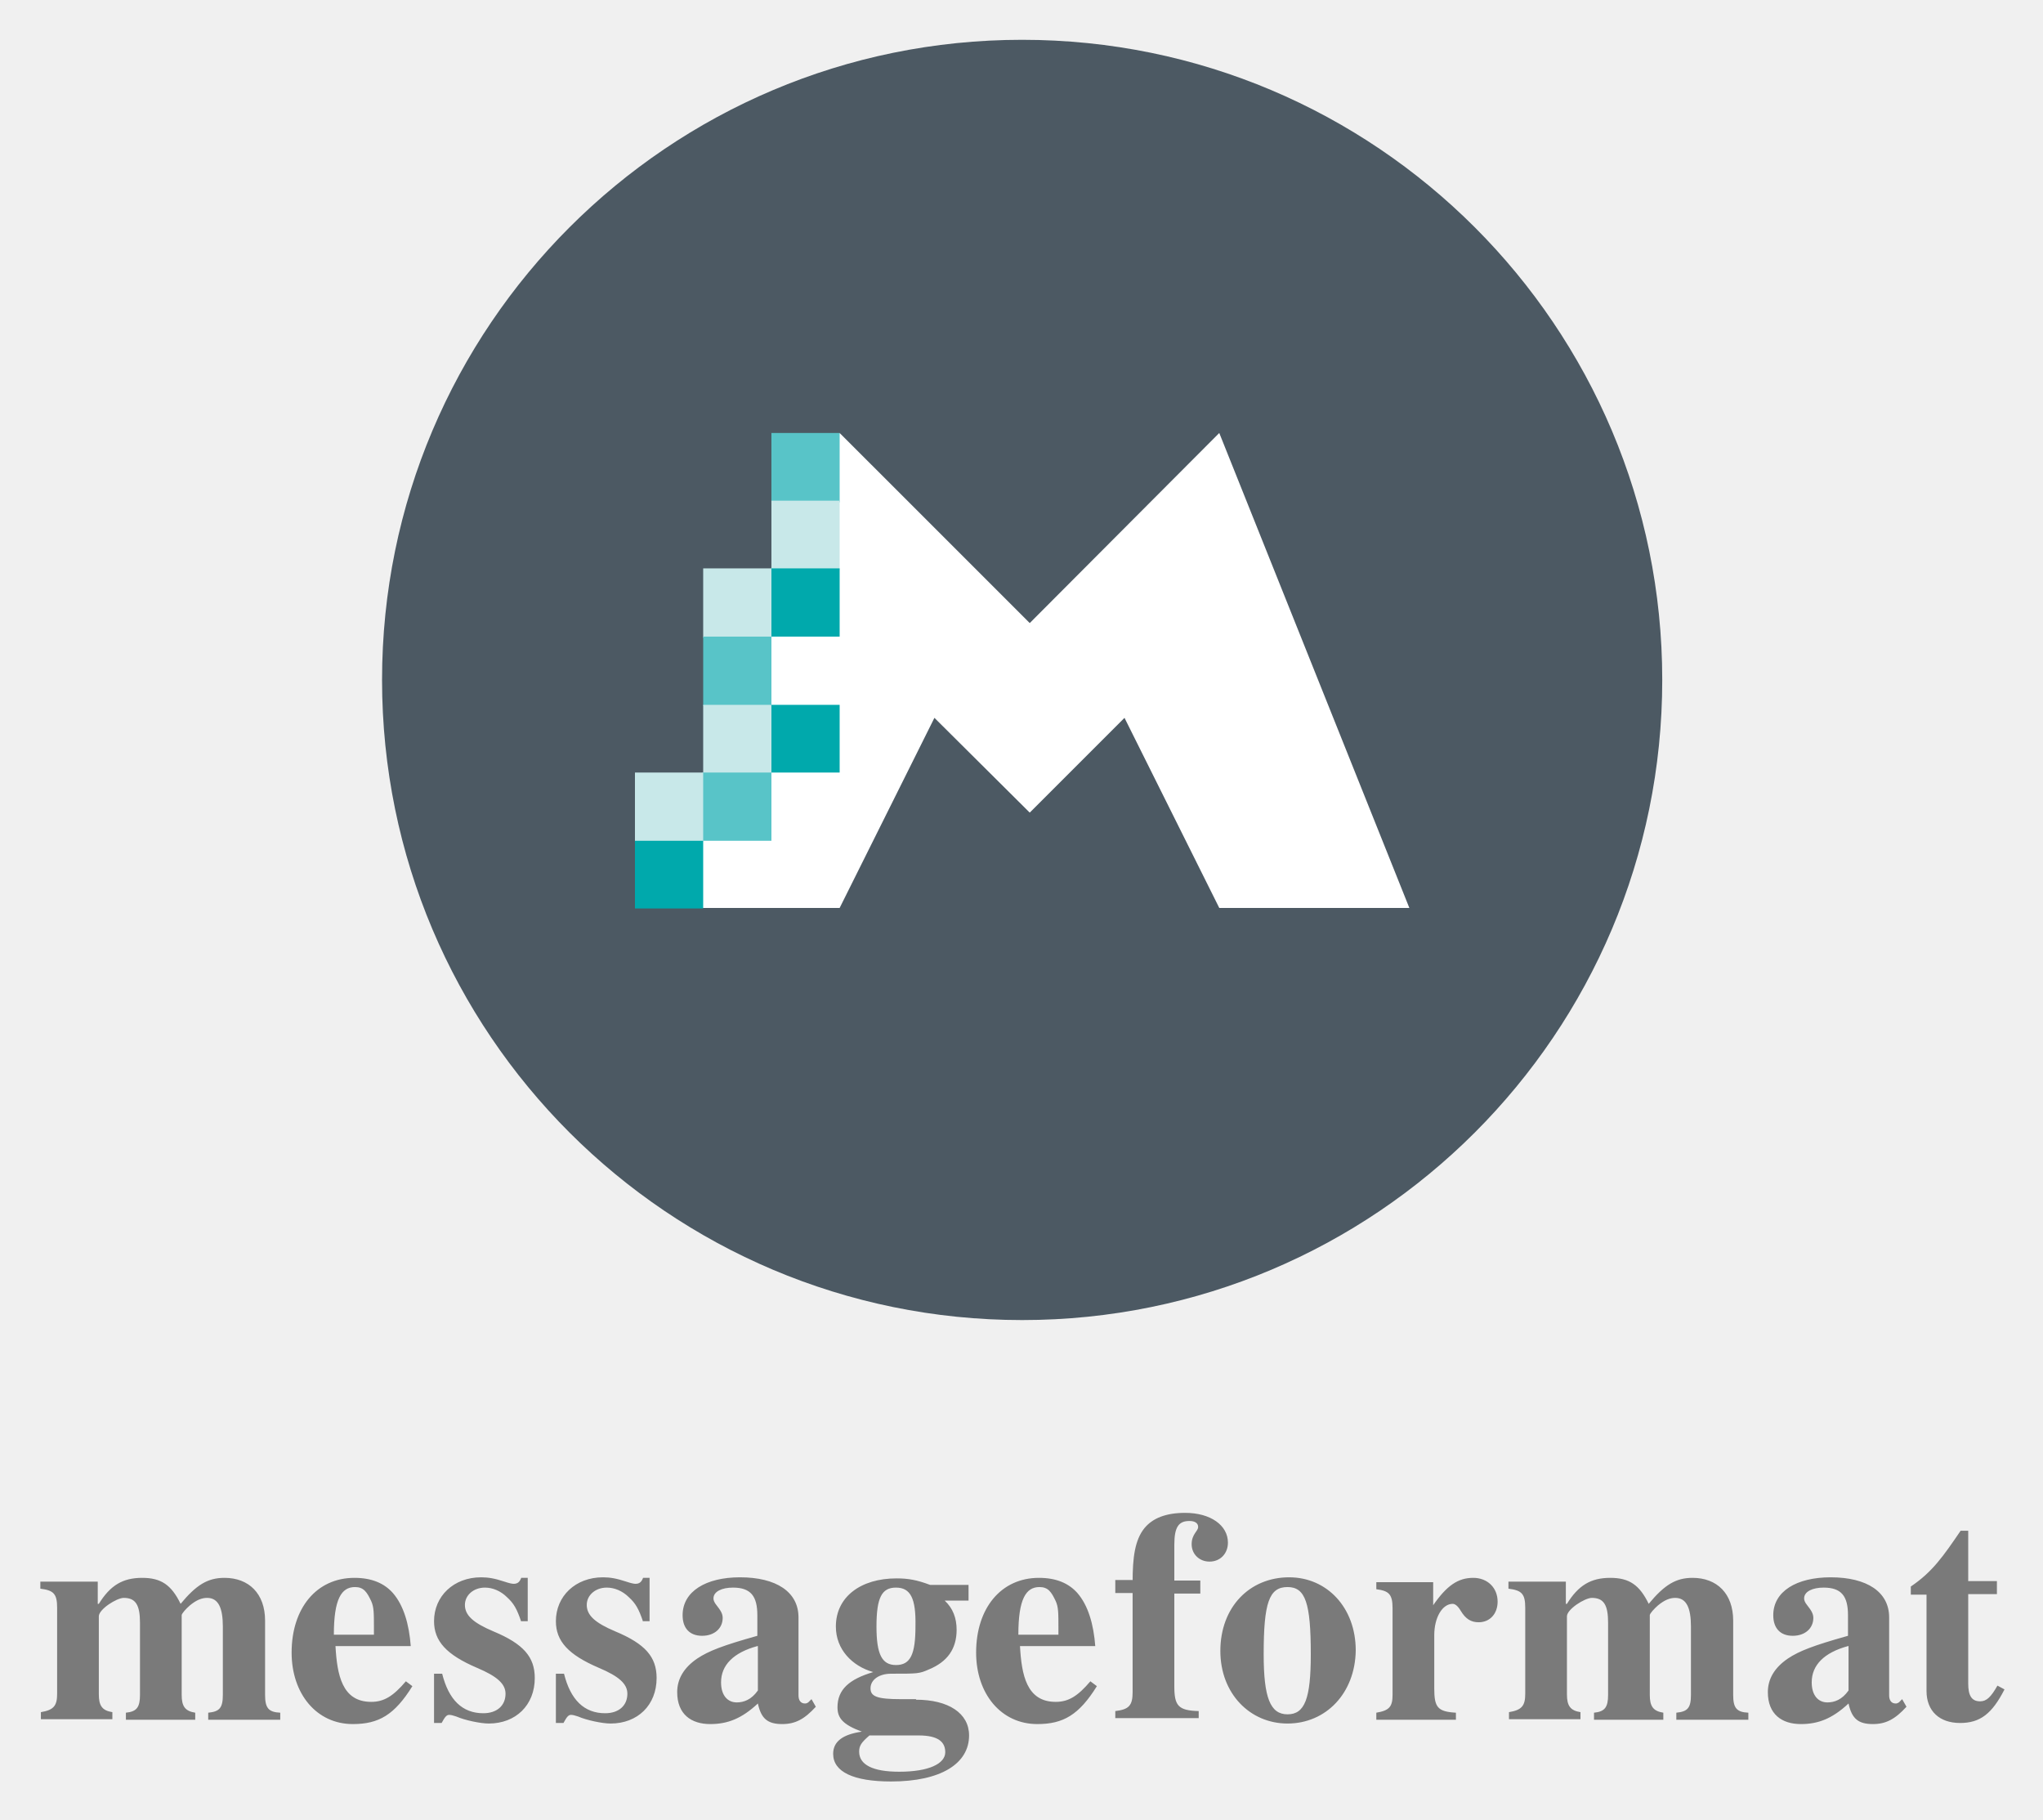
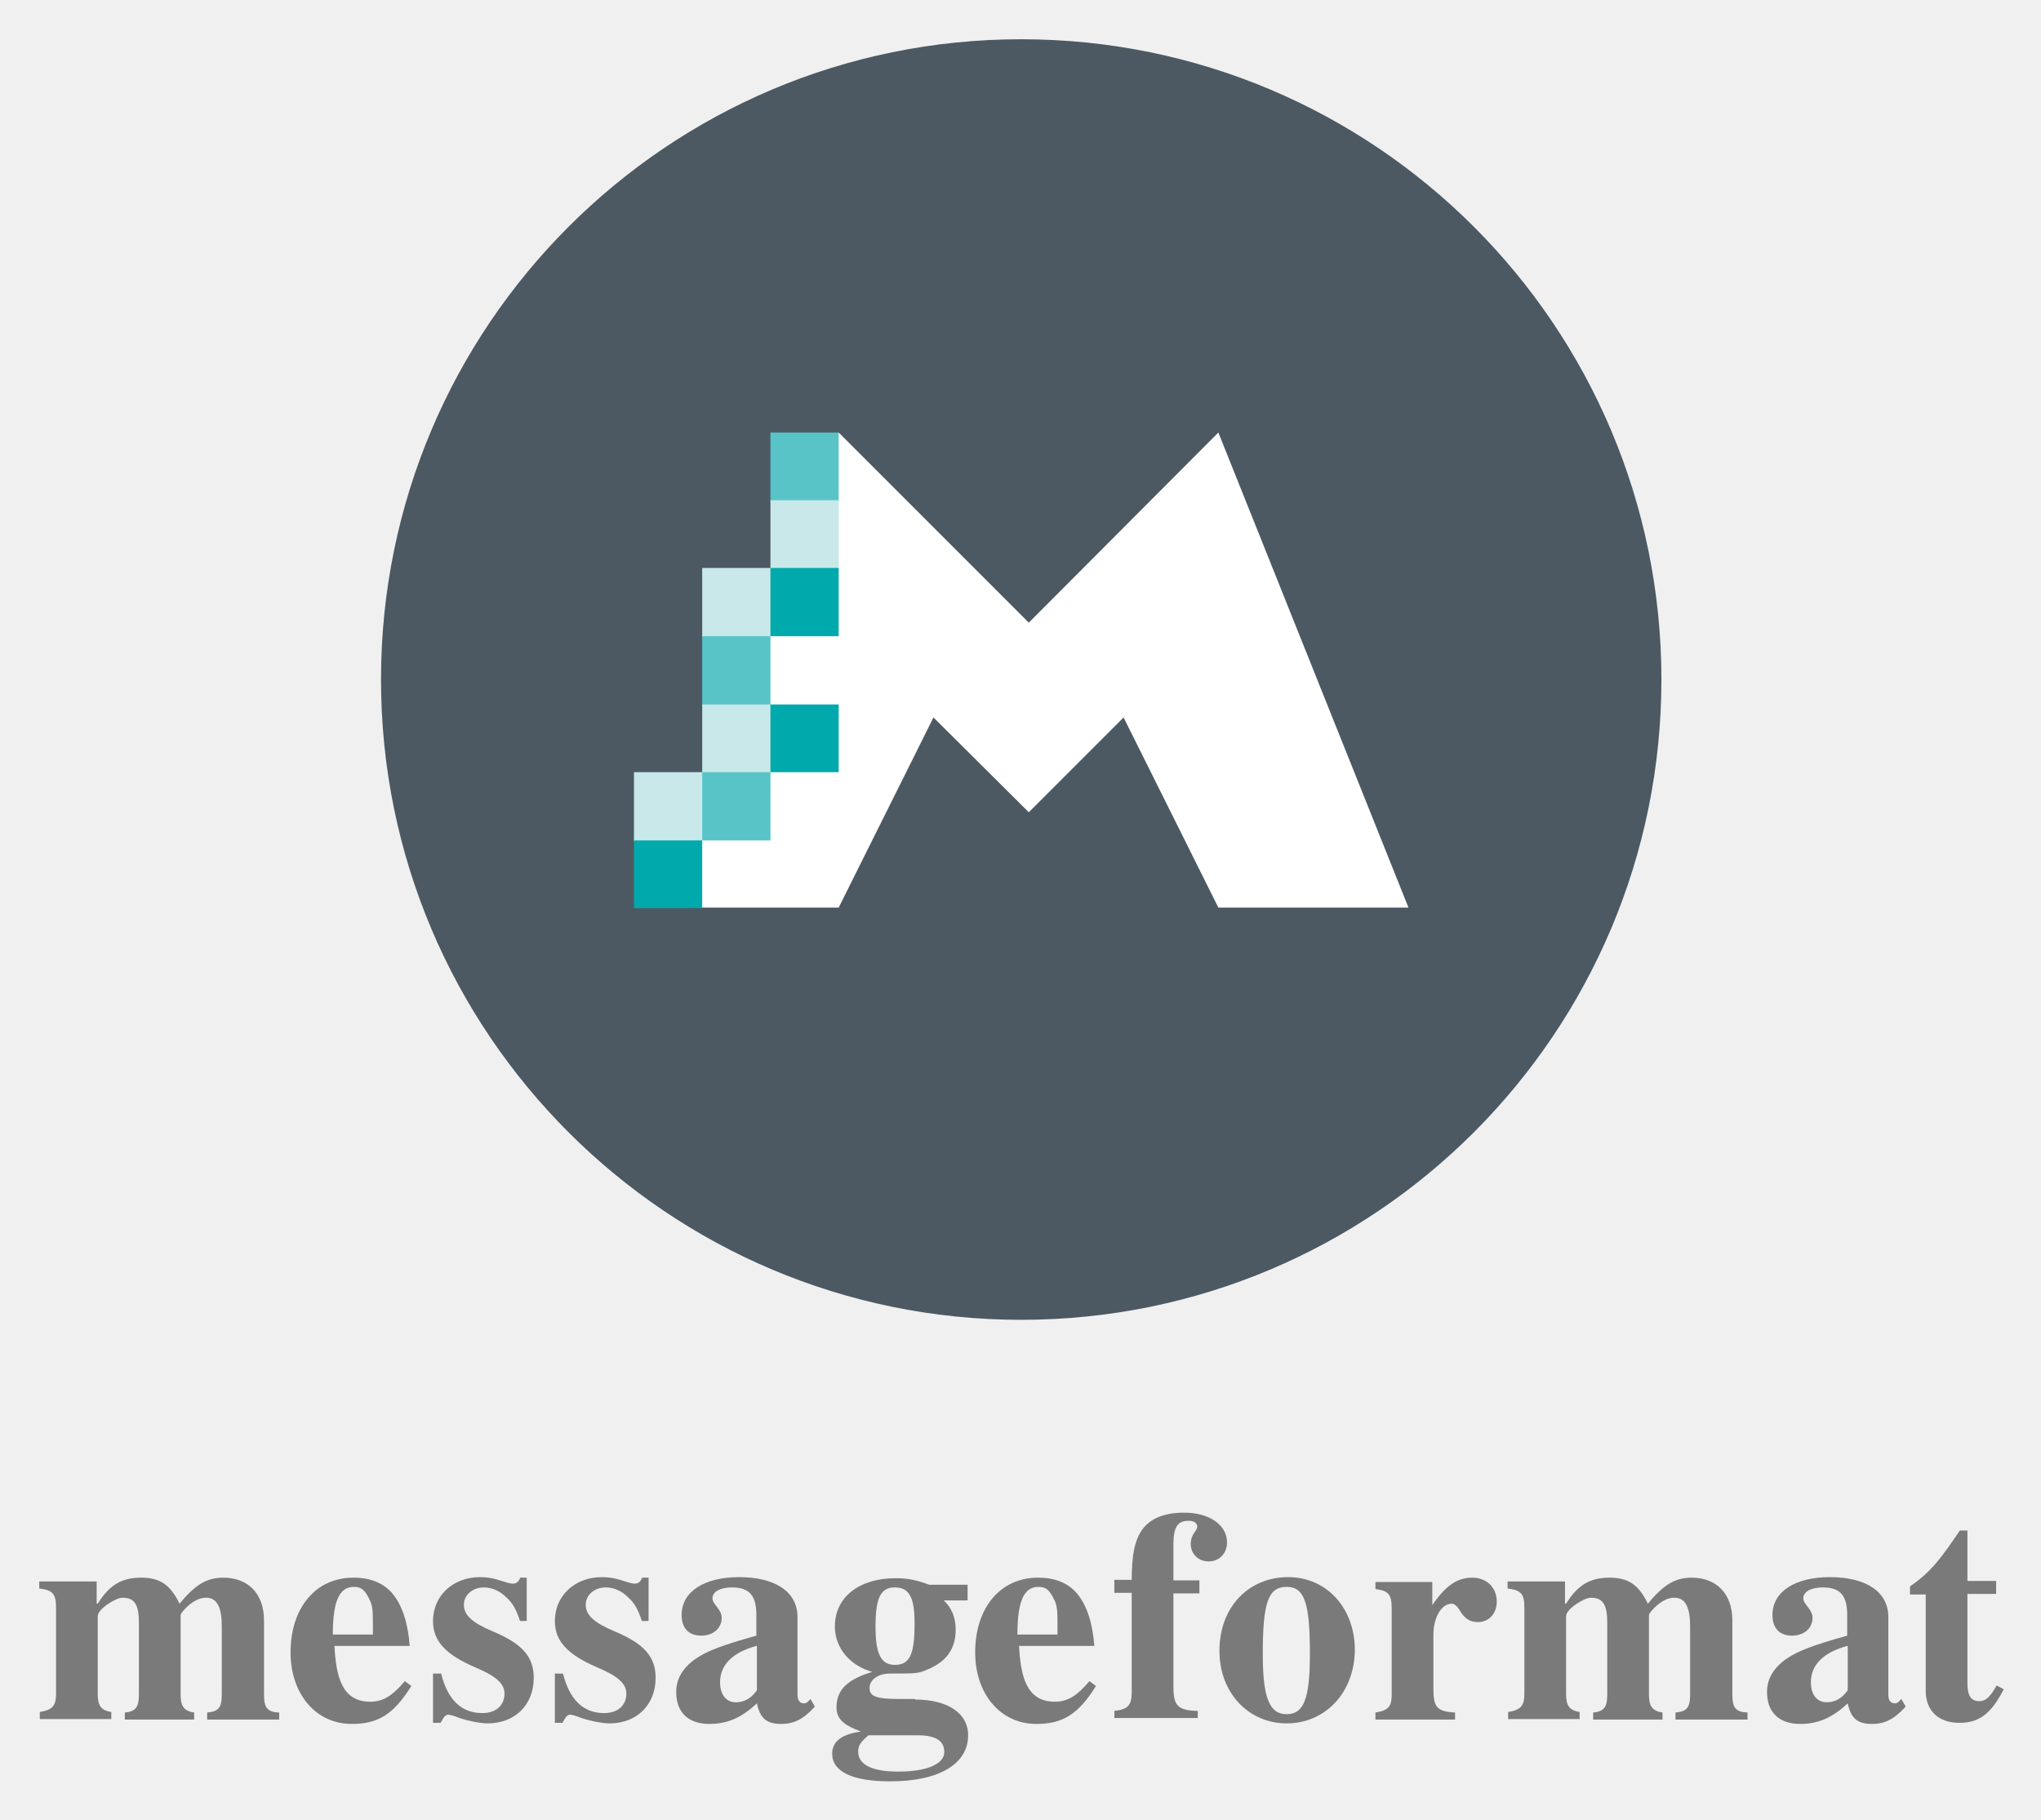
- <svg xmlns="http://www.w3.org/2000/svg" role="img" viewBox="111.25 127.25 377.26 336.01">
-   <style>.st0{fill:#7A7A7A;} .st1{fill:#4C5963;} .st2{fill:#FFFFFF;} .st3{fill:#00A9AC;} .st4{fill:#58C4C8;} .st5{fill:#C8E8E9;}</style>
-   <style>.st3{fill:#00a9ac}.st4{fill:#58c4c8}.st5{fill:#c8e8e9}</style>
-   <style>.st3{fill:#00a9ac}.st4{fill:#58c4c8}.st5{fill:#c8e8e9}</style>
-   <style>.st3{fill:#00a9ac}.st4{fill:#58c4c8}.st5{fill:#c8e8e9}</style>
-   <style>.st3{fill:#00a9ac}.st4{fill:#58c4c8}.st5{fill:#c8e8e9}</style>
-   <style>.st3{fill:#00a9ac}.st4{fill:#58c4c8}.st5{fill:#c8e8e9}</style>
-   <style>.st3{fill:#00a9ac}.st4{fill:#58c4c8}.st5{fill:#c8e8e9}</style>
-   <style>.st3{fill:#00a9ac}.st4{fill:#58c4c8}.st5{fill:#c8e8e9}</style>
-   <style>.st3{fill:#00a9ac}.st4{fill:#58c4c8}.st5{fill:#c8e8e9}</style>
-   <style>.st3{fill:#00a9ac}.st4{fill:#58c4c8}.st5{fill:#c8e8e9}</style>
-   <style>.st3{fill:#00a9ac}.st4{fill:#58c4c8}.st5{fill:#c8e8e9}</style>
-   <g>
-     <path fill="#7a7a7a" d="M149.7 444.8v-1.3c2.1-.2 2.7-.9 2.7-3.3v-12.6c0-3.4-.8-5.3-2.9-5.3-1 0-2 .4-3.2 1.4-.7.6-1.5 1.5-1.5 1.8v14.7c0 2.1.6 3 2.5 3.3v1.3h-12.8v-1.3c2-.2 2.6-1 2.6-3.3v-13.3c0-3.3-.8-4.6-3-4.6-1.3 0-4.6 2.1-4.6 3.4v14.4c0 2.1.6 3 2.5 3.3v1.3h-13.2v-1.3c2.4-.4 3-1.2 3-3.4v-15.9c0-2.6-.7-3.2-3.1-3.5v-1.3h10.6v4.1h.2c2.1-3.4 4.4-4.8 8-4.8 3.5 0 5.4 1.3 7.1 4.8 2.9-3.5 5-4.8 8.1-4.8 4.5 0 7.5 2.9 7.5 7.9v13.7c0 2.4.6 3.2 2.8 3.3v1.3H149.7zM187.4 438.6c-3.3 5.3-6.2 7-11 7-6.7 0-11.3-5.6-11.3-13.2 0-8.2 4.6-13.8 11.6-13.8 3.2 0 5.5 1 7.1 2.8 2 2.3 3 5.8 3.3 9.8h-13.9c.3 5.3 1.2 10.3 6.6 10.3 2.4 0 4.1-1.1 6.4-3.8L187.4 438.6zM180.3 428c0-2.9 0-4-.5-5.1-.8-1.7-1.4-2.6-3-2.6-2.5 0-3.9 2.2-3.9 8.8h7.4V428zM207.5 426.7c-.8-2.4-1.4-3.4-2.6-4.5-1.2-1.2-2.7-1.8-4.1-1.8-2.1 0-3.7 1.4-3.7 3.2 0 1.9 1.5 3.3 5.3 4.9 5.5 2.3 7.6 4.7 7.6 8.6 0 5-3.5 8.4-8.5 8.4-1.5 0-4.4-.6-6-1.3-.6-.2-1-.3-1.3-.3-.5 0-.8.4-1.4 1.5h-1.4v-9.1h1.5c1.2 4.8 3.7 7.3 7.6 7.3 2.5 0 4.1-1.4 4.1-3.6 0-1.8-1.5-3.2-5.3-4.8-5.6-2.4-7.9-4.9-7.9-8.6 0-4.6 3.6-8.1 8.7-8.1 1.3 0 2.5.2 4.3.8.9.3 1.4.4 1.7.4.7 0 1.1-.3 1.4-1.1h1.2v8H207.5zM230 426.7c-.8-2.4-1.4-3.4-2.6-4.5-1.2-1.2-2.7-1.8-4.1-1.8-2.1 0-3.7 1.4-3.7 3.2 0 1.9 1.5 3.3 5.3 4.9 5.5 2.3 7.6 4.7 7.6 8.6 0 5-3.5 8.4-8.5 8.4-1.5 0-4.4-.6-6-1.3-.6-.2-1-.3-1.3-.3-.5 0-.8.4-1.4 1.5h-1.4v-9.1h1.5c1.2 4.8 3.7 7.3 7.6 7.3 2.5 0 4.1-1.4 4.1-3.6 0-1.8-1.5-3.2-5.3-4.8-5.6-2.4-7.9-4.9-7.9-8.6 0-4.6 3.6-8.1 8.7-8.1 1.3 0 2.5.2 4.3.8.9.3 1.4.4 1.7.4.7 0 1.1-.3 1.4-1.1h1.2v8H230zM261.9 442.4c-2.1 2.3-3.8 3.2-6.2 3.2-2.7 0-3.9-1-4.5-3.8-3 2.8-5.6 3.8-8.8 3.8-3.5 0-6.1-1.8-6.1-5.9 0-2.4 1.2-4.5 3.7-6.2 2.1-1.4 4.7-2.4 11.1-4.2v-3.8c0-3.5-1.2-5.1-4.5-5.1-2 0-3.6.7-3.6 2 0 .3.1.7.6 1.3.7.9 1.1 1.5 1.1 2.3 0 1.9-1.5 3.3-3.8 3.3-2.3 0-3.6-1.4-3.6-3.8 0-4.4 4.3-7 10.6-7 6.7 0 10.8 2.7 10.8 7.4v14.4c0 .9.4 1.5 1.2 1.5.3 0 .4-.1.6-.2l.6-.6L261.9 442.4zM251.1 431.2c-4.4 1.2-6.7 3.5-6.7 6.7 0 2.4 1.2 3.7 2.9 3.7 1.3 0 2.7-.5 3.9-2.2V431.2zM280.4 441.1c6 0 9.8 2.5 9.8 6.6 0 5.2-5.2 8.5-14.4 8.5-7 0-10.7-1.8-10.7-5.1 0-2.3 1.8-3.6 5.3-4.1-3.5-1.3-4.5-2.5-4.5-4.5 0-3.3 2.2-5.2 6.6-6.5-3.9-1.1-6.9-4.2-6.9-8.4 0-5.5 4.6-8.9 11.2-8.9 2.2 0 3.8.3 6.2 1.2h7.1v2.9h-4.4c1.5 1.4 2.2 3.2 2.2 5.4 0 3.5-1.7 5.9-5.1 7.3-1.8.8-2 .8-7 .8-2.2 0-3.8 1.1-3.8 2.7 0 1.5 1.2 2 5.6 2H280.4zM271.8 447.7c-1.5 1.3-1.9 1.9-1.9 3 0 2.4 2.5 3.7 7.4 3.7 5.5 0 8.5-1.5 8.5-3.6 0-1.9-1.3-3.1-4.9-3.1H271.8zM276.7 420.4c-2.6 0-3.6 1.8-3.6 7.2 0 5.1 1 7.1 3.6 7.1 2.7 0 3.6-2 3.6-7.2C280.4 422.4 279.4 420.4 276.7 420.4zM313.8 438.6c-3.3 5.3-6.2 7-11 7-6.7 0-11.3-5.6-11.3-13.2 0-8.2 4.6-13.8 11.6-13.8 3.2 0 5.5 1 7.1 2.8 2 2.3 3 5.8 3.3 9.8h-13.9c.3 5.3 1.2 10.3 6.6 10.3 2.4 0 4.1-1.1 6.4-3.8L313.8 438.6zM306.7 428c0-2.9 0-4-.5-5.1-.8-1.7-1.4-2.6-3-2.6-2.5 0-3.9 2.2-3.9 8.8h7.4V428zM320.4 419.3c0-4.4.4-7.7 2.2-9.9 1.5-1.8 3.9-2.8 7.5-2.8 4.7 0 7.9 2.3 7.9 5.5 0 2-1.4 3.5-3.4 3.5-1.9 0-3.3-1.4-3.3-3.2 0-1.9 1.2-2.4 1.2-3.2 0-.7-.6-1.1-1.6-1.1-2 0-2.8 1.1-2.8 4.4v6.6h4.8v2.4h-4.8v17.1c0 3.6.7 4.5 4.5 4.6v1.3h-15.4v-1.3c2.5-.3 3.2-1 3.2-3.5v-18.3h-3.2v-2.4H320.4zM349 445.5c-6.9 0-12.4-5.5-12.4-13.4 0-8.1 5.4-13.6 12.7-13.6 7 0 12.3 5.6 12.3 13.5C361.5 439.9 356.1 445.5 349 445.5zM349 420.3c-3.4 0-4.4 2.9-4.4 12.4 0 8 1.2 11.1 4.4 11.1 3.2 0 4.3-2.9 4.3-11.1C353.3 423.2 352.3 420.3 349 420.3zM375.8 423.8c2.6-3.8 4.7-5.2 7.5-5.2 2.6 0 4.5 1.8 4.5 4.4 0 2.2-1.4 3.8-3.5 3.8-1.4 0-2.4-.6-3.3-2.1-.6-1-1.1-1.3-1.5-1.3-1.9 0-3.4 2.5-3.4 5.8v9.8c0 3.5.6 4.3 4 4.5v1.3h-14.7v-1.3c2.4-.4 3-1.1 3-3.3v-16c0-2.6-.7-3.2-3-3.5v-1.3h10.5V423.8zM420.8 444.8v-1.3c2.1-.2 2.7-.9 2.7-3.3v-12.6c0-3.4-.8-5.3-2.9-5.3-1 0-2 .4-3.2 1.4-.7.6-1.5 1.5-1.5 1.8v14.7c0 2.1.6 3 2.5 3.3v1.3h-12.8v-1.3c2-.2 2.6-1 2.6-3.3v-13.3c0-3.3-.8-4.6-3-4.6-1.3 0-4.6 2.1-4.6 3.4v14.4c0 2.1.6 3 2.5 3.3v1.3h-13.2v-1.3c2.4-.4 3-1.2 3-3.4v-15.9c0-2.6-.7-3.2-3.1-3.5v-1.3h10.6v4.1h.2c2.1-3.4 4.4-4.8 8-4.8 3.5 0 5.4 1.3 7.1 4.8 2.9-3.5 5-4.8 8.1-4.8 4.5 0 7.5 2.9 7.5 7.9v13.7c0 2.4.6 3.2 2.8 3.3v1.3H420.8zM463.3 442.4c-2.1 2.3-3.8 3.2-6.2 3.2-2.7 0-3.9-1-4.5-3.8-3 2.8-5.6 3.8-8.8 3.8-3.5 0-6.1-1.8-6.1-5.9 0-2.4 1.2-4.5 3.7-6.2 2.1-1.4 4.7-2.4 11.1-4.2v-3.8c0-3.5-1.2-5.1-4.5-5.1-2 0-3.6.7-3.6 2 0 .3.1.7.6 1.3.7.9 1.1 1.5 1.1 2.3 0 1.9-1.5 3.3-3.8 3.3-2.3 0-3.6-1.4-3.6-3.8 0-4.4 4.3-7 10.6-7 6.7 0 10.8 2.7 10.8 7.4v14.4c0 .9.4 1.5 1.2 1.5.3 0 .4-.1.6-.2l.6-.6L463.3 442.4zM452.5 431.2c-4.4 1.2-6.7 3.5-6.7 6.7 0 2.4 1.2 3.7 2.9 3.7 1.3 0 2.7-.5 3.9-2.2V431.2zM481.4 439.2c-2.3 4.5-4.5 6.2-8.2 6.2-3.8 0-6.2-2.2-6.2-5.9v-17.8h-2.9v-1.5c4-2.7 6-5.6 9.2-10.3h1.4v9.3h5.3v2.4h-5.3v16.5c0 2.2.6 3.3 2.2 3.3 1.2 0 2-.8 3.2-2.9L481.4 439.2z" />
+ <svg xmlns="http://www.w3.org/2000/svg" role="img" viewBox="107.01 124.01 519.48 462.98">
+   <style>.st0{fill:#7a7a7a}.st3{fill:#00a9ac}.st4{fill:#58c4c8}.st5{fill:#c8e8e9}</style>
+   <style>.st0{fill:#7a7a7a}.st3{fill:#00a9ac}.st4{fill:#58c4c8}.st5{fill:#c8e8e9}</style>
+   <style>.st0{fill:#7a7a7a}.st3{fill:#00a9ac}.st4{fill:#58c4c8}.st5{fill:#c8e8e9}</style>
+   <style>.st0{fill:#7a7a7a}.st3{fill:#00a9ac}.st4{fill:#58c4c8}.st5{fill:#c8e8e9}</style>
+   <style>.st0{fill:#7a7a7a}.st3{fill:#00a9ac}.st4{fill:#58c4c8}.st5{fill:#c8e8e9}</style>
+   <style>.st0{fill:#7a7a7a}.st3{fill:#00a9ac}.st4{fill:#58c4c8}.st5{fill:#c8e8e9}</style>
+   <style>.st0{fill:#7a7a7a}.st3{fill:#00a9ac}.st4{fill:#58c4c8}.st5{fill:#c8e8e9}</style>
+   <style>.st0{fill:#7a7a7a}.st3{fill:#00a9ac}.st4{fill:#58c4c8}.st5{fill:#c8e8e9}</style>
+   <style>.st0{fill:#7a7a7a}.st3{fill:#00a9ac}.st4{fill:#58c4c8}.st5{fill:#c8e8e9}</style>
+   <style id="style2" type="text/css">.st0{fill:#7a7a7a}.st3{fill:#00a9ac}.st4{fill:#58c4c8}.st5{fill:#c8e8e9}</style>
+   <g id="g30" transform="translate(-46.634 -51.553) scale(1.37855)">
+     <path id="path4" fill="#7a7a7a" d="m 149.7,444.8 v -1.3 c 2.1,-0.2 2.7,-0.9 2.7,-3.3 v -12.6 c 0,-3.4 -0.8,-5.3 -2.9,-5.3 -1,0 -2,0.4 -3.2,1.4 -0.7,0.6 -1.5,1.5 -1.5,1.8 v 14.7 c 0,2.1 0.6,3 2.5,3.3 v 1.3 h -12.8 v -1.3 c 2,-0.2 2.6,-1 2.6,-3.3 v -13.3 c 0,-3.3 -0.8,-4.6 -3,-4.6 -1.3,0 -4.6,2.1 -4.6,3.4 v 14.4 c 0,2.1 0.6,3 2.5,3.3 v 1.3 h -13.2 v -1.3 c 2.4,-0.4 3,-1.2 3,-3.4 v -15.9 c 0,-2.6 -0.7,-3.2 -3.1,-3.5 v -1.3 h 10.6 v 4.1 h 0.2 c 2.1,-3.4 4.4,-4.8 8,-4.8 3.5,0 5.4,1.3 7.1,4.8 2.9,-3.5 5,-4.8 8.1,-4.8 4.5,0 7.5,2.9 7.5,7.9 v 13.7 c 0,2.4 0.6,3.2 2.8,3.3 v 1.3 z" class="st0" />
+     <path id="path6" fill="#7a7a7a" d="m 187.4,438.6 c -3.3,5.3 -6.2,7 -11,7 -6.7,0 -11.3,-5.6 -11.3,-13.2 0,-8.2 4.6,-13.8 11.6,-13.8 3.2,0 5.5,1 7.1,2.8 2,2.3 3,5.8 3.3,9.8 h -13.9 c 0.3,5.3 1.2,10.3 6.6,10.3 2.4,0 4.1,-1.1 6.4,-3.8 z M 180.3,428 c 0,-2.9 0,-4 -0.5,-5.1 -0.8,-1.7 -1.4,-2.6 -3,-2.6 -2.5,0 -3.9,2.2 -3.9,8.8 h 7.4 z" class="st0" />
+     <path id="path8" fill="#7a7a7a" d="m 207.5,426.7 c -0.8,-2.4 -1.4,-3.4 -2.6,-4.5 -1.2,-1.2 -2.7,-1.8 -4.1,-1.8 -2.1,0 -3.7,1.4 -3.7,3.2 0,1.9 1.5,3.3 5.3,4.9 5.5,2.3 7.6,4.7 7.6,8.6 0,5 -3.5,8.4 -8.5,8.4 -1.5,0 -4.4,-0.6 -6,-1.3 -0.6,-0.2 -1,-0.3 -1.3,-0.3 -0.5,0 -0.8,0.4 -1.4,1.5 h -1.4 v -9.1 h 1.5 c 1.2,4.8 3.7,7.3 7.6,7.3 2.5,0 4.1,-1.4 4.1,-3.6 0,-1.8 -1.5,-3.2 -5.3,-4.8 -5.6,-2.4 -7.9,-4.9 -7.9,-8.6 0,-4.6 3.6,-8.1 8.7,-8.1 1.3,0 2.5,0.2 4.3,0.8 0.9,0.3 1.4,0.4 1.7,0.4 0.7,0 1.1,-0.3 1.4,-1.1 h 1.2 v 8 h -1.2 z" class="st0" />
+     <path id="path10" fill="#7a7a7a" d="m 230,426.7 c -0.8,-2.4 -1.4,-3.4 -2.6,-4.5 -1.2,-1.2 -2.7,-1.8 -4.1,-1.8 -2.1,0 -3.7,1.4 -3.7,3.2 0,1.9 1.5,3.3 5.3,4.9 5.5,2.3 7.6,4.7 7.6,8.6 0,5 -3.5,8.4 -8.5,8.4 -1.5,0 -4.4,-0.6 -6,-1.3 -0.6,-0.2 -1,-0.3 -1.3,-0.3 -0.5,0 -0.8,0.4 -1.4,1.5 h -1.4 v -9.1 h 1.5 c 1.2,4.8 3.7,7.3 7.6,7.3 2.5,0 4.1,-1.4 4.1,-3.6 0,-1.8 -1.5,-3.2 -5.3,-4.8 -5.6,-2.4 -7.9,-4.9 -7.9,-8.6 0,-4.6 3.6,-8.1 8.7,-8.1 1.3,0 2.5,0.2 4.3,0.8 0.9,0.3 1.4,0.4 1.7,0.4 0.7,0 1.1,-0.3 1.4,-1.1 h 1.2 v 8 H 230 Z" class="st0" />
+     <path id="path12" fill="#7a7a7a" d="m 261.9,442.4 c -2.1,2.3 -3.8,3.2 -6.2,3.2 -2.7,0 -3.9,-1 -4.5,-3.8 -3,2.8 -5.6,3.8 -8.8,3.8 -3.5,0 -6.1,-1.8 -6.1,-5.9 0,-2.4 1.2,-4.5 3.7,-6.2 2.1,-1.4 4.7,-2.4 11.1,-4.2 v -3.8 c 0,-3.5 -1.2,-5.1 -4.5,-5.1 -2,0 -3.6,0.7 -3.6,2 0,0.3 0.1,0.7 0.6,1.3 0.7,0.9 1.1,1.5 1.1,2.3 0,1.9 -1.5,3.3 -3.8,3.3 -2.3,0 -3.6,-1.4 -3.6,-3.8 0,-4.4 4.3,-7 10.6,-7 6.7,0 10.8,2.7 10.8,7.4 v 14.4 c 0,0.9 0.4,1.5 1.2,1.5 0.3,0 0.4,-0.1 0.6,-0.2 l 0.6,-0.6 z m -10.8,-11.2 c -4.4,1.2 -6.7,3.5 -6.7,6.7 0,2.4 1.2,3.7 2.9,3.7 1.3,0 2.7,-0.5 3.9,-2.2 v -8.2 z" class="st0" />
+     <path id="path14" fill="#7a7a7a" d="m 280.4,441.1 c 6,0 9.8,2.5 9.8,6.6 0,5.2 -5.2,8.5 -14.4,8.5 -7,0 -10.7,-1.8 -10.7,-5.1 0,-2.3 1.8,-3.6 5.3,-4.1 -3.5,-1.3 -4.5,-2.5 -4.5,-4.5 0,-3.3 2.2,-5.2 6.6,-6.5 -3.9,-1.1 -6.9,-4.2 -6.9,-8.4 0,-5.5 4.6,-8.9 11.2,-8.9 2.2,0 3.8,0.3 6.2,1.2 h 7.1 v 2.9 h -4.4 c 1.5,1.4 2.2,3.2 2.2,5.4 0,3.5 -1.7,5.9 -5.1,7.3 -1.8,0.8 -2,0.8 -7,0.8 -2.2,0 -3.8,1.1 -3.8,2.7 0,1.5 1.2,2 5.6,2 h 2.8 z m -8.6,6.6 c -1.5,1.3 -1.9,1.9 -1.9,3 0,2.4 2.5,3.7 7.4,3.7 5.5,0 8.5,-1.5 8.5,-3.6 0,-1.9 -1.3,-3.1 -4.9,-3.1 z m 4.9,-27.3 c -2.6,0 -3.6,1.8 -3.6,7.2 0,5.1 1,7.1 3.6,7.1 2.7,0 3.6,-2 3.6,-7.2 0.1,-5.1 -0.9,-7.1 -3.6,-7.1 z" class="st0" />
+     <path id="path16" fill="#7a7a7a" d="m 313.8,438.6 c -3.3,5.3 -6.2,7 -11,7 -6.7,0 -11.3,-5.6 -11.3,-13.2 0,-8.2 4.6,-13.8 11.6,-13.8 3.2,0 5.5,1 7.1,2.8 2,2.3 3,5.8 3.3,9.8 h -13.9 c 0.3,5.3 1.2,10.3 6.6,10.3 2.4,0 4.1,-1.1 6.4,-3.8 z M 306.7,428 c 0,-2.9 0,-4 -0.5,-5.1 -0.8,-1.7 -1.4,-2.6 -3,-2.6 -2.5,0 -3.9,2.2 -3.9,8.8 h 7.4 z" class="st0" />
+     <path id="path18" fill="#7a7a7a" d="m 320.4,419.3 c 0,-4.4 0.4,-7.7 2.2,-9.9 1.5,-1.8 3.9,-2.8 7.5,-2.8 4.7,0 7.9,2.3 7.9,5.5 0,2 -1.4,3.5 -3.4,3.5 -1.9,0 -3.3,-1.4 -3.3,-3.2 0,-1.9 1.2,-2.4 1.2,-3.2 0,-0.7 -0.6,-1.1 -1.6,-1.1 -2,0 -2.8,1.1 -2.8,4.4 v 6.6 h 4.8 v 2.4 h -4.8 v 17.1 c 0,3.6 0.7,4.5 4.5,4.6 v 1.3 h -15.4 v -1.3 c 2.5,-0.3 3.2,-1 3.2,-3.5 v -18.3 h -3.2 V 419 h 3.2 z" class="st0" />
+     <path id="path20" fill="#7a7a7a" d="m 349,445.5 c -6.9,0 -12.4,-5.5 -12.4,-13.4 0,-8.1 5.4,-13.6 12.7,-13.6 7,0 12.3,5.6 12.3,13.5 -0.1,7.9 -5.5,13.5 -12.6,13.5 z m 0,-25.2 c -3.4,0 -4.4,2.9 -4.4,12.4 0,8 1.2,11.1 4.4,11.1 3.2,0 4.3,-2.9 4.3,-11.1 0,-9.5 -1,-12.4 -4.3,-12.4 z" class="st0" />
+     <path id="path22" fill="#7a7a7a" d="m 375.8,423.8 c 2.6,-3.8 4.7,-5.2 7.5,-5.2 2.6,0 4.5,1.8 4.5,4.4 0,2.2 -1.4,3.8 -3.5,3.8 -1.4,0 -2.4,-0.6 -3.3,-2.1 -0.6,-1 -1.1,-1.3 -1.5,-1.3 -1.9,0 -3.4,2.5 -3.4,5.8 v 9.8 c 0,3.5 0.6,4.3 4,4.5 v 1.3 h -14.7 v -1.3 c 2.4,-0.4 3,-1.1 3,-3.3 v -16 c 0,-2.6 -0.7,-3.2 -3,-3.5 v -1.3 h 10.5 v 4.4 z" class="st0" />
+     <path id="path24" fill="#7a7a7a" d="m 420.8,444.8 v -1.3 c 2.1,-0.2 2.7,-0.9 2.7,-3.3 v -12.6 c 0,-3.4 -0.8,-5.3 -2.9,-5.3 -1,0 -2,0.4 -3.2,1.4 -0.7,0.6 -1.5,1.5 -1.5,1.8 v 14.7 c 0,2.1 0.6,3 2.5,3.3 v 1.3 h -12.8 v -1.3 c 2,-0.2 2.6,-1 2.6,-3.3 v -13.3 c 0,-3.3 -0.8,-4.6 -3,-4.6 -1.3,0 -4.6,2.1 -4.6,3.4 v 14.4 c 0,2.1 0.6,3 2.5,3.3 v 1.3 h -13.2 v -1.3 c 2.4,-0.4 3,-1.2 3,-3.4 v -15.9 c 0,-2.6 -0.7,-3.2 -3.1,-3.5 v -1.3 h 10.6 v 4.1 h 0.2 c 2.1,-3.4 4.4,-4.8 8,-4.8 3.5,0 5.4,1.3 7.1,4.8 2.9,-3.5 5,-4.8 8.1,-4.8 4.5,0 7.5,2.9 7.5,7.9 v 13.7 c 0,2.4 0.6,3.2 2.8,3.3 v 1.3 z" class="st0" />
+     <path id="path26" fill="#7a7a7a" d="m 463.3,442.4 c -2.1,2.3 -3.8,3.2 -6.2,3.2 -2.7,0 -3.9,-1 -4.5,-3.8 -3,2.8 -5.6,3.8 -8.8,3.8 -3.5,0 -6.1,-1.8 -6.1,-5.9 0,-2.4 1.2,-4.5 3.7,-6.2 2.1,-1.4 4.7,-2.4 11.1,-4.2 v -3.8 c 0,-3.5 -1.2,-5.1 -4.5,-5.1 -2,0 -3.6,0.7 -3.6,2 0,0.3 0.1,0.7 0.6,1.3 0.7,0.9 1.1,1.5 1.1,2.3 0,1.9 -1.5,3.3 -3.8,3.3 -2.3,0 -3.6,-1.4 -3.6,-3.8 0,-4.4 4.3,-7 10.6,-7 6.7,0 10.8,2.7 10.8,7.4 v 14.4 c 0,0.9 0.4,1.5 1.2,1.5 0.3,0 0.4,-0.1 0.6,-0.2 l 0.6,-0.6 z m -10.8,-11.2 c -4.4,1.2 -6.7,3.5 -6.7,6.7 0,2.4 1.2,3.7 2.9,3.7 1.3,0 2.7,-0.5 3.9,-2.2 v -8.2 z" class="st0" />
+     <path id="path28" fill="#7a7a7a" d="m 481.4,439.2 c -2.3,4.5 -4.5,6.2 -8.2,6.2 -3.8,0 -6.2,-2.2 -6.2,-5.9 v -17.8 h -2.9 v -1.5 c 4,-2.7 6,-5.6 9.2,-10.3 h 1.4 v 9.3 h 5.3 v 2.4 h -5.3 v 16.5 c 0,2.2 0.6,3.3 2.2,3.3 1.2,0 2,-0.8 3.2,-2.9 z" class="st0" />
  </g>
-   <g>
-     <circle cx="300" cy="252.8" r="118.2" fill="#4c5963" />
-     <path fill="#fff" d="M336.4 294.9L318.9 259.8 301.4 277.3 283.8 259.8 266.3 294.9 231.3 294.9 266.3 207.2 301.4 242.3 336.4 207.2 371.5 294.9z" />
-     <g>
-       <path d="M253.7 207.2H266.3V220H253.7z" class="st4" />
-       <path d="M253.7 219.7H266.3V232.5H253.7z" class="st5" />
-       <path d="M253.5 232.2H266.3V244.8H253.5z" class="st3" />
-       <path d="M241.1 232.2H253.7V245H241.1z" class="st5" />
-       <path d="M241.1 244.8H253.7V257.6H241.1z" class="st4" />
-       <path d="M253.5 257.4H266.3V269.9H253.5z" class="st3" />
-       <path d="M241.1 257.4H253.7V270.2H241.1z" class="st5" />
-       <path d="M240.9 269.9H253.7V282.5H240.9z" class="st4" />
-       <path d="M228.5 269.9H241.1V282.7H228.5z" class="st5" />
-       <path d="M228.5 282.5H241.1V295H228.5z" class="st3" />
+   <g id="g58" transform="translate(-46.634 -51.553) scale(1.37855)">
+     <circle id="circle32" cx="300" cy="252.8" r="118.2" fill="#4c5963" />
+     <path id="polygon34" fill="#fff" d="M266.3 294.9L231.3 294.9 266.3 207.2 301.4 242.3 336.4 207.2 371.5 294.9 336.4 294.9 318.9 259.8 301.4 277.3 283.8 259.8z" />
+     <g id="g56">
+       <path id="rect36" fill="#58c4c8" d="M253.7 207.2H266.3V220H253.7z" class="st4" />
+       <path id="rect38" fill="#c8e8e9" d="M253.7 219.7H266.3V232.5H253.7z" class="st5" />
+       <path id="rect40" fill="#00a9ac" d="M253.5 232.2H266.3V244.8H253.5z" class="st3" />
+       <path id="rect42" fill="#c8e8e9" d="M241.1 232.2H253.7V245H241.1z" class="st5" />
+       <path id="rect44" fill="#58c4c8" d="M241.1 244.8H253.7V257.6H241.1z" class="st4" />
+       <path id="rect46" fill="#00a9ac" d="M253.5 257.4H266.3V269.9H253.5z" class="st3" />
+       <path id="rect48" fill="#c8e8e9" d="M241.1 257.4H253.7V270.2H241.1z" class="st5" />
+       <path id="rect50" fill="#58c4c8" d="M240.9 269.9H253.7V282.5H240.9z" class="st4" />
+       <path id="rect52" fill="#c8e8e9" d="M228.5 269.9H241.1V282.7H228.5z" class="st5" />
+       <path id="rect54" fill="#00a9ac" d="M228.5 282.5H241.1V295H228.5z" class="st3" />
    </g>
  </g>
</svg>
